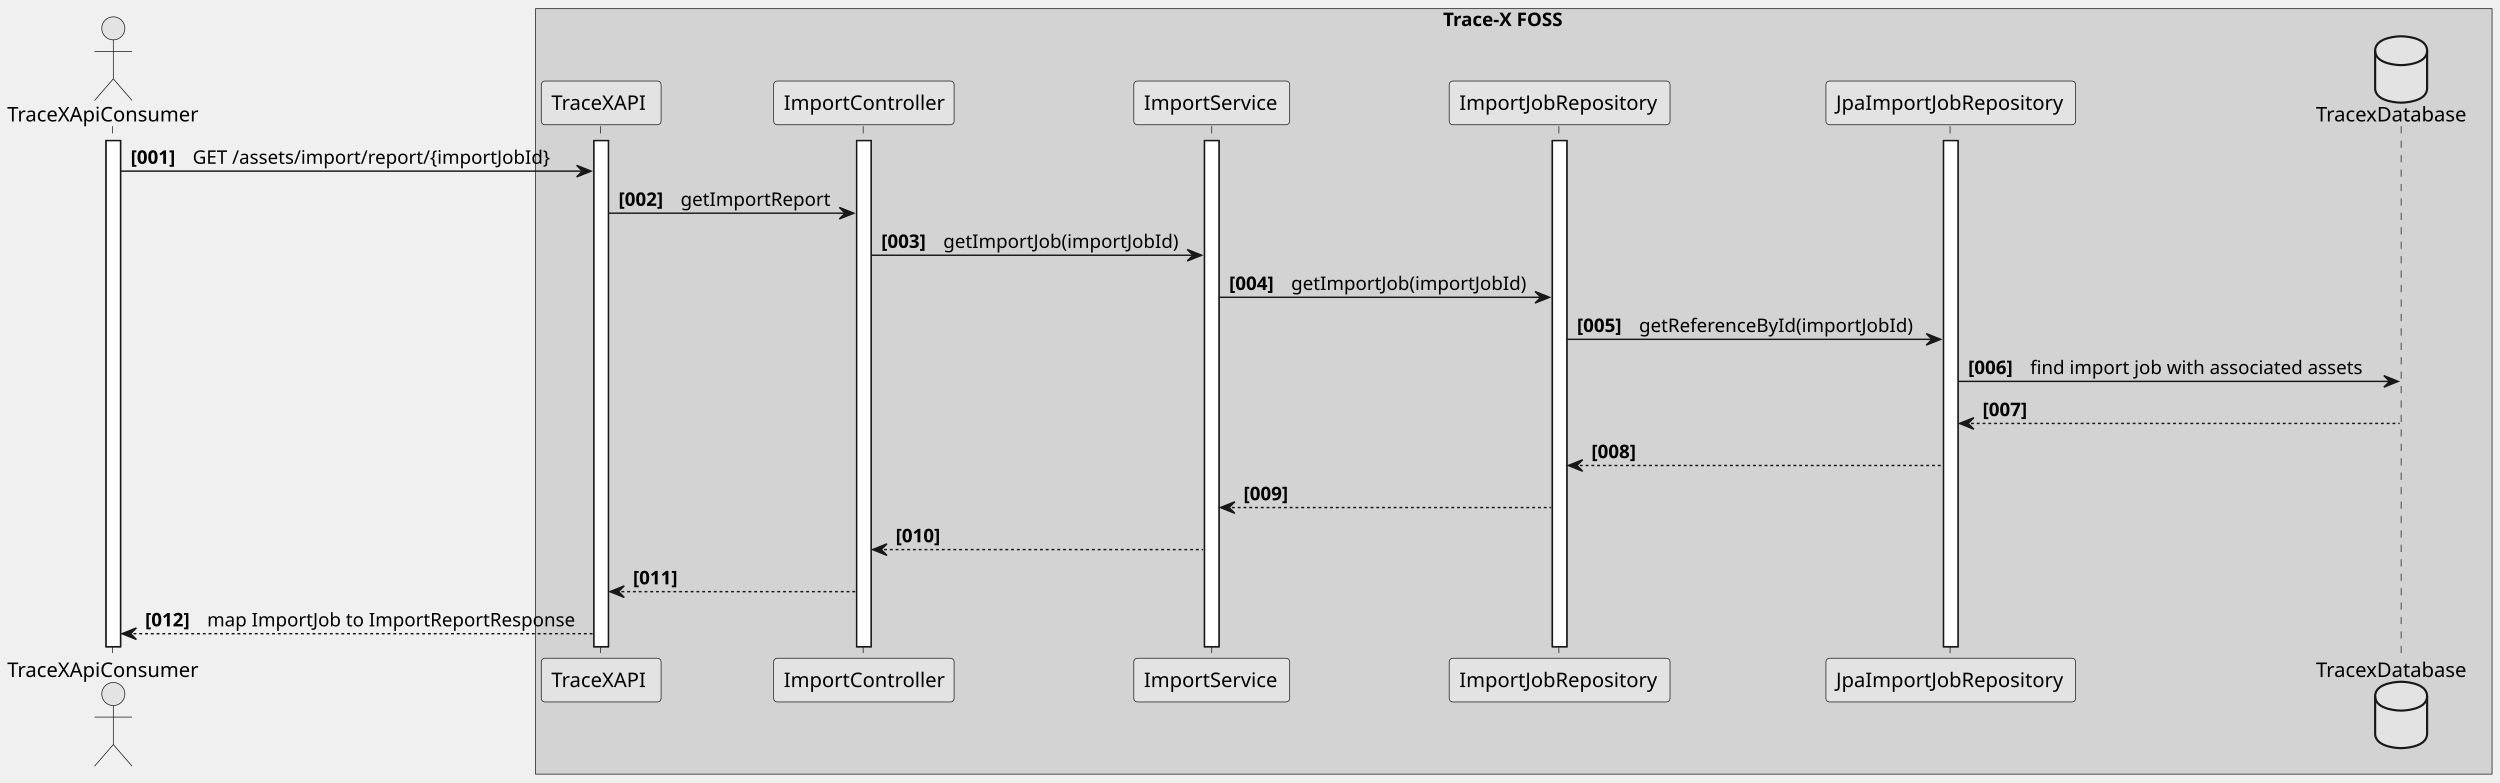
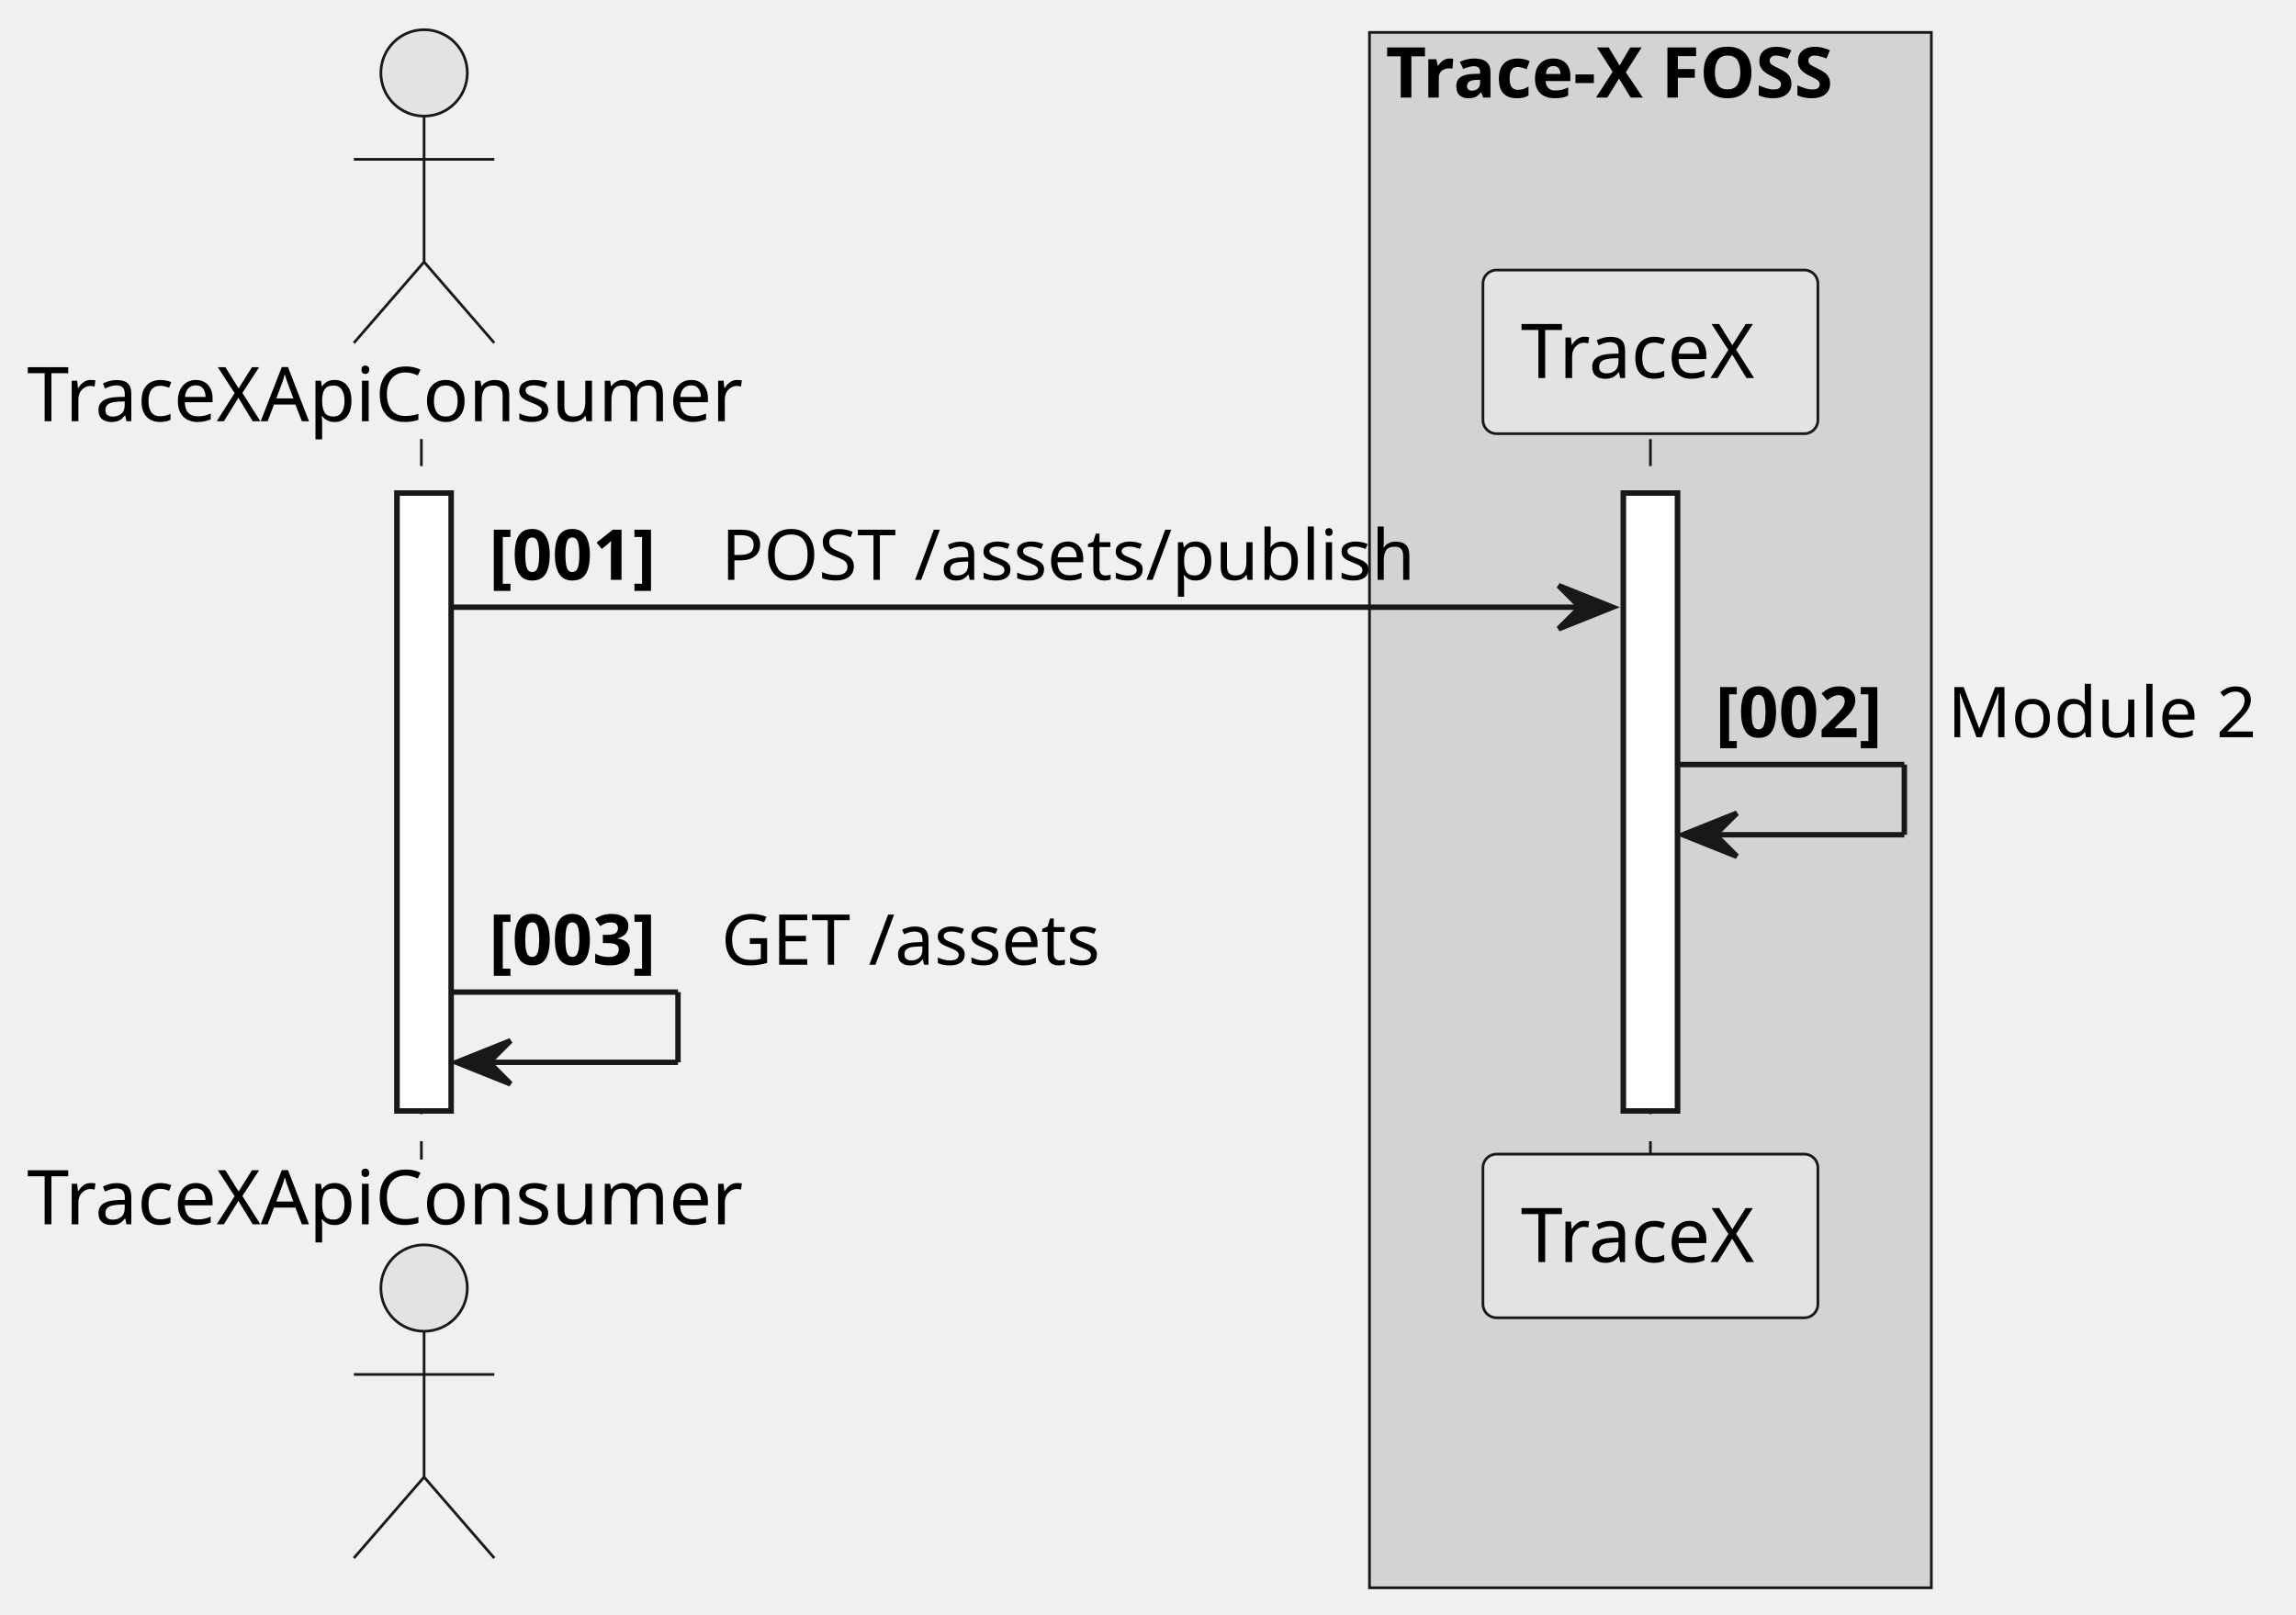
- <svg xmlns="http://www.w3.org/2000/svg" contentStyleType="text/css" height="542px" preserveAspectRatio="none" style="width:1732px;height:542px;background:#FFFFFF;" version="1.1" viewBox="0 0 1732 542" width="1732px" zoomAndPan="magnify">
+ <svg xmlns="http://www.w3.org/2000/svg" contentStyleType="text/css" height="299px" preserveAspectRatio="none" style="width:425px;height:299px;background:#FFFFFF;" version="1.1" viewBox="0 0 425 299" width="425px" zoomAndPan="magnify">
  <defs />
  <g>
-     <rect fill="#D3D3D3" height="530.32" style="stroke:#181818;stroke-width:0.5;" width="1355.5" x="371" y="6" />
-     <text fill="#000000" font-family="sans-serif" font-size="13" font-weight="bold" lengthAdjust="spacing" textLength="98" x="999.75" y="18.067">Trace-X FOSS</text>
-     <rect fill="#FFFFFF" height="350.594" style="stroke:#181818;stroke-width:1.0;" width="10" x="73.5" y="97.43" />
-     <rect fill="#FFFFFF" height="350.594" style="stroke:#181818;stroke-width:1.0;" width="10" x="411.5" y="97.43" />
-     <rect fill="#FFFFFF" height="350.594" style="stroke:#181818;stroke-width:1.0;" width="10" x="593.5" y="97.43" />
-     <rect fill="#FFFFFF" height="350.594" style="stroke:#181818;stroke-width:1.0;" width="10" x="834.5" y="97.43" />
-     <rect fill="#FFFFFF" height="350.594" style="stroke:#181818;stroke-width:1.0;" width="10" x="1075.5" y="97.43" />
-     <rect fill="#FFFFFF" height="350.594" style="stroke:#181818;stroke-width:1.0;" width="10" x="1346.5" y="97.43" />
-     <line style="stroke:#181818;stroke-width:0.5;stroke-dasharray:5.0,5.0;" x1="78" x2="78" y1="87.43" y2="457.023" />
-     <line style="stroke:#181818;stroke-width:0.5;stroke-dasharray:5.0,5.0;" x1="416" x2="416" y1="87.43" y2="457.023" />
-     <line style="stroke:#181818;stroke-width:0.5;stroke-dasharray:5.0,5.0;" x1="598" x2="598" y1="87.43" y2="457.023" />
-     <line style="stroke:#181818;stroke-width:0.5;stroke-dasharray:5.0,5.0;" x1="839.5" x2="839.5" y1="87.43" y2="457.023" />
-     <line style="stroke:#181818;stroke-width:0.5;stroke-dasharray:5.0,5.0;" x1="1080" x2="1080" y1="87.43" y2="457.023" />
-     <line style="stroke:#181818;stroke-width:0.5;stroke-dasharray:5.0,5.0;" x1="1351" x2="1351" y1="87.43" y2="457.023" />
-     <line style="stroke:#181818;stroke-width:0.5;stroke-dasharray:5.0,5.0;" x1="1663.5" x2="1663.5" y1="87.43" y2="457.023" />
-     <text fill="#000000" font-family="sans-serif" font-size="14" lengthAdjust="spacing" textLength="141" x="5" y="84.128">TraceXApiConsumer</text>
-     <ellipse cx="78.5" cy="19.633" fill="#E3E3E3" rx="8" ry="8" style="stroke:#181818;stroke-width:0.5;" />
-     <path d="M78.5,27.633 L78.5,54.633 M65.5,35.633 L91.5,35.633 M78.5,54.633 L65.5,69.633 M78.5,54.633 L91.5,69.633 " fill="none" style="stroke:#181818;stroke-width:0.5;" />
-     <text fill="#000000" font-family="sans-serif" font-size="14" lengthAdjust="spacing" textLength="141" x="5" y="469.019">TraceXApiConsumer</text>
-     <ellipse cx="78.5" cy="480.82" fill="#E3E3E3" rx="8" ry="8" style="stroke:#181818;stroke-width:0.5;" />
-     <path d="M78.5,488.82 L78.5,515.82 M65.5,496.82 L91.5,496.82 M78.5,515.82 L65.5,530.82 M78.5,515.82 L91.5,530.82 " fill="none" style="stroke:#181818;stroke-width:0.5;" />
-     <rect fill="#E3E3E3" height="30.297" rx="2.5" ry="2.5" style="stroke:#181818;stroke-width:0.5;" width="83" x="375" y="56.133" />
-     <text fill="#000000" font-family="sans-serif" font-size="14" lengthAdjust="spacing" textLength="69" x="382" y="76.128">TraceXAPI</text>
-     <rect fill="#E3E3E3" height="30.297" rx="2.5" ry="2.5" style="stroke:#181818;stroke-width:0.5;" width="83" x="375" y="456.023" />
-     <text fill="#000000" font-family="sans-serif" font-size="14" lengthAdjust="spacing" textLength="69" x="382" y="476.019">TraceXAPI</text>
-     <rect fill="#E3E3E3" height="30.297" rx="2.5" ry="2.5" style="stroke:#181818;stroke-width:0.5;" width="125" x="536" y="56.133" />
-     <text fill="#000000" font-family="sans-serif" font-size="14" lengthAdjust="spacing" textLength="111" x="543" y="76.128">ImportController</text>
-     <rect fill="#E3E3E3" height="30.297" rx="2.5" ry="2.5" style="stroke:#181818;stroke-width:0.5;" width="125" x="536" y="456.023" />
-     <text fill="#000000" font-family="sans-serif" font-size="14" lengthAdjust="spacing" textLength="111" x="543" y="476.019">ImportController</text>
-     <rect fill="#E3E3E3" height="30.297" rx="2.5" ry="2.5" style="stroke:#181818;stroke-width:0.5;" width="108" x="785.5" y="56.133" />
-     <text fill="#000000" font-family="sans-serif" font-size="14" lengthAdjust="spacing" textLength="94" x="792.5" y="76.128">ImportService</text>
-     <rect fill="#E3E3E3" height="30.297" rx="2.5" ry="2.5" style="stroke:#181818;stroke-width:0.5;" width="108" x="785.5" y="456.023" />
-     <text fill="#000000" font-family="sans-serif" font-size="14" lengthAdjust="spacing" textLength="94" x="792.5" y="476.019">ImportService</text>
-     <rect fill="#E3E3E3" height="30.297" rx="2.5" ry="2.5" style="stroke:#181818;stroke-width:0.5;" width="153" x="1004" y="56.133" />
-     <text fill="#000000" font-family="sans-serif" font-size="14" lengthAdjust="spacing" textLength="139" x="1011" y="76.128">ImportJobRepository</text>
-     <rect fill="#E3E3E3" height="30.297" rx="2.5" ry="2.5" style="stroke:#181818;stroke-width:0.5;" width="153" x="1004" y="456.023" />
-     <text fill="#000000" font-family="sans-serif" font-size="14" lengthAdjust="spacing" textLength="139" x="1011" y="476.019">ImportJobRepository</text>
-     <rect fill="#E3E3E3" height="30.297" rx="2.5" ry="2.5" style="stroke:#181818;stroke-width:0.5;" width="173" x="1265" y="56.133" />
-     <text fill="#000000" font-family="sans-serif" font-size="14" lengthAdjust="spacing" textLength="159" x="1272" y="76.128">JpaImportJobRepository</text>
-     <rect fill="#E3E3E3" height="30.297" rx="2.5" ry="2.5" style="stroke:#181818;stroke-width:0.5;" width="173" x="1265" y="456.023" />
-     <text fill="#000000" font-family="sans-serif" font-size="14" lengthAdjust="spacing" textLength="159" x="1272" y="476.019">JpaImportJobRepository</text>
-     <text fill="#000000" font-family="sans-serif" font-size="14" lengthAdjust="spacing" textLength="112" x="1604.5" y="84.128">TracexDatabase</text>
-     <path d="M1645.5,35.133 C1645.5,25.133 1663.5,25.133 1663.5,25.133 C1663.5,25.133 1681.5,25.133 1681.5,35.133 L1681.5,61.133 C1681.5,71.133 1663.5,71.133 1663.5,71.133 C1663.5,71.133 1645.5,71.133 1645.5,61.133 L1645.5,35.133 " fill="#E3E3E3" style="stroke:#181818;stroke-width:1.5;" />
-     <path d="M1645.5,35.133 C1645.5,45.133 1663.5,45.133 1663.5,45.133 C1663.5,45.133 1681.5,45.133 1681.5,35.133 " fill="none" style="stroke:#181818;stroke-width:1.5;" />
-     <text fill="#000000" font-family="sans-serif" font-size="14" lengthAdjust="spacing" textLength="112" x="1604.5" y="469.019">TracexDatabase</text>
-     <path d="M1645.5,482.32 C1645.5,472.32 1663.5,472.32 1663.5,472.32 C1663.5,472.32 1681.5,472.32 1681.5,482.32 L1681.5,508.32 C1681.5,518.32 1663.5,518.32 1663.5,518.32 C1663.5,518.32 1645.5,518.32 1645.5,508.32 L1645.5,482.32 " fill="#E3E3E3" style="stroke:#181818;stroke-width:1.5;" />
-     <path d="M1645.5,482.32 C1645.5,492.32 1663.5,492.32 1663.5,492.32 C1663.5,492.32 1681.5,492.32 1681.5,482.32 " fill="none" style="stroke:#181818;stroke-width:1.5;" />
-     <rect fill="#FFFFFF" height="350.594" style="stroke:#181818;stroke-width:1.0;" width="10" x="73.5" y="97.43" />
-     <rect fill="#FFFFFF" height="350.594" style="stroke:#181818;stroke-width:1.0;" width="10" x="411.5" y="97.43" />
-     <rect fill="#FFFFFF" height="350.594" style="stroke:#181818;stroke-width:1.0;" width="10" x="593.5" y="97.43" />
-     <rect fill="#FFFFFF" height="350.594" style="stroke:#181818;stroke-width:1.0;" width="10" x="834.5" y="97.43" />
-     <rect fill="#FFFFFF" height="350.594" style="stroke:#181818;stroke-width:1.0;" width="10" x="1075.5" y="97.43" />
-     <rect fill="#FFFFFF" height="350.594" style="stroke:#181818;stroke-width:1.0;" width="10" x="1346.5" y="97.43" />
-     <polygon fill="#181818" points="399.5,114.562,409.5,118.562,399.5,122.562,403.5,118.562" style="stroke:#181818;stroke-width:1.0;" />
-     <line style="stroke:#181818;stroke-width:1.0;" x1="83.5" x2="405.5" y1="118.562" y2="118.562" />
-     <text fill="#000000" font-family="sans-serif" font-size="13" font-weight="bold" lengthAdjust="spacing" textLength="39" x="90.5" y="113.497">[001]</text>
-     <text fill="#000000" font-family="sans-serif" font-size="13" lengthAdjust="spacing" textLength="256" x="133.5" y="113.497">GET /assets/import/report/{importJobId}</text>
-     <polygon fill="#181818" points="581.5,143.695,591.5,147.695,581.5,151.695,585.5,147.695" style="stroke:#181818;stroke-width:1.0;" />
-     <line style="stroke:#181818;stroke-width:1.0;" x1="421.5" x2="587.5" y1="147.695" y2="147.695" />
-     <text fill="#000000" font-family="sans-serif" font-size="13" font-weight="bold" lengthAdjust="spacing" textLength="39" x="428.5" y="142.629">[002]</text>
-     <text fill="#000000" font-family="sans-serif" font-size="13" lengthAdjust="spacing" textLength="105" x="471.5" y="142.629">getImportReport</text>
-     <polygon fill="#181818" points="822.5,172.828,832.5,176.828,822.5,180.828,826.5,176.828" style="stroke:#181818;stroke-width:1.0;" />
-     <line style="stroke:#181818;stroke-width:1.0;" x1="603.5" x2="828.5" y1="176.828" y2="176.828" />
-     <text fill="#000000" font-family="sans-serif" font-size="13" font-weight="bold" lengthAdjust="spacing" textLength="39" x="610.5" y="171.762">[003]</text>
-     <text fill="#000000" font-family="sans-serif" font-size="13" lengthAdjust="spacing" textLength="164" x="653.5" y="171.762">getImportJob(importJobId)</text>
-     <polygon fill="#181818" points="1063.5,201.961,1073.5,205.961,1063.5,209.961,1067.5,205.961" style="stroke:#181818;stroke-width:1.0;" />
-     <line style="stroke:#181818;stroke-width:1.0;" x1="844.5" x2="1069.5" y1="205.961" y2="205.961" />
-     <text fill="#000000" font-family="sans-serif" font-size="13" font-weight="bold" lengthAdjust="spacing" textLength="39" x="851.5" y="200.895">[004]</text>
-     <text fill="#000000" font-family="sans-serif" font-size="13" lengthAdjust="spacing" textLength="164" x="894.5" y="200.895">getImportJob(importJobId)</text>
-     <polygon fill="#181818" points="1334.5,231.094,1344.5,235.094,1334.5,239.094,1338.5,235.094" style="stroke:#181818;stroke-width:1.0;" />
-     <line style="stroke:#181818;stroke-width:1.0;" x1="1085.5" x2="1340.5" y1="235.094" y2="235.094" />
-     <text fill="#000000" font-family="sans-serif" font-size="13" font-weight="bold" lengthAdjust="spacing" textLength="39" x="1092.5" y="230.028">[005]</text>
-     <text fill="#000000" font-family="sans-serif" font-size="13" lengthAdjust="spacing" textLength="194" x="1135.5" y="230.028">getReferenceById(importJobId)</text>
-     <polygon fill="#181818" points="1651.5,260.227,1661.5,264.227,1651.5,268.227,1655.5,264.227" style="stroke:#181818;stroke-width:1.0;" />
-     <line style="stroke:#181818;stroke-width:1.0;" x1="1356.5" x2="1657.5" y1="264.227" y2="264.227" />
-     <text fill="#000000" font-family="sans-serif" font-size="13" font-weight="bold" lengthAdjust="spacing" textLength="39" x="1363.5" y="259.161">[006]</text>
-     <text fill="#000000" font-family="sans-serif" font-size="13" lengthAdjust="spacing" textLength="240" x="1406.5" y="259.161">find import job with associated assets</text>
-     <polygon fill="#181818" points="1367.5,289.359,1357.5,293.359,1367.5,297.359,1363.5,293.359" style="stroke:#181818;stroke-width:1.0;" />
-     <line style="stroke:#181818;stroke-width:1.0;stroke-dasharray:2.0,2.0;" x1="1361.5" x2="1662.5" y1="293.359" y2="293.359" />
-     <text fill="#000000" font-family="sans-serif" font-size="13" font-weight="bold" lengthAdjust="spacing" textLength="39" x="1373.5" y="288.293">[007]</text>
-     <text fill="#000000" font-family="sans-serif" font-size="13" lengthAdjust="spacing" textLength="4" x="1416.5" y="288.293"> </text>
-     <polygon fill="#181818" points="1096.5,318.492,1086.5,322.492,1096.5,326.492,1092.5,322.492" style="stroke:#181818;stroke-width:1.0;" />
-     <line style="stroke:#181818;stroke-width:1.0;stroke-dasharray:2.0,2.0;" x1="1090.5" x2="1345.5" y1="322.492" y2="322.492" />
-     <text fill="#000000" font-family="sans-serif" font-size="13" font-weight="bold" lengthAdjust="spacing" textLength="39" x="1102.5" y="317.426">[008]</text>
-     <text fill="#000000" font-family="sans-serif" font-size="13" lengthAdjust="spacing" textLength="4" x="1145.5" y="317.426"> </text>
-     <polygon fill="#181818" points="855.5,347.625,845.5,351.625,855.5,355.625,851.5,351.625" style="stroke:#181818;stroke-width:1.0;" />
-     <line style="stroke:#181818;stroke-width:1.0;stroke-dasharray:2.0,2.0;" x1="849.5" x2="1074.5" y1="351.625" y2="351.625" />
-     <text fill="#000000" font-family="sans-serif" font-size="13" font-weight="bold" lengthAdjust="spacing" textLength="39" x="861.5" y="346.559">[009]</text>
-     <text fill="#000000" font-family="sans-serif" font-size="13" lengthAdjust="spacing" textLength="4" x="904.5" y="346.559"> </text>
-     <polygon fill="#181818" points="614.5,376.758,604.5,380.758,614.5,384.758,610.5,380.758" style="stroke:#181818;stroke-width:1.0;" />
-     <line style="stroke:#181818;stroke-width:1.0;stroke-dasharray:2.0,2.0;" x1="608.5" x2="833.5" y1="380.758" y2="380.758" />
-     <text fill="#000000" font-family="sans-serif" font-size="13" font-weight="bold" lengthAdjust="spacing" textLength="39" x="620.5" y="375.692">[010]</text>
-     <text fill="#000000" font-family="sans-serif" font-size="13" lengthAdjust="spacing" textLength="4" x="663.5" y="375.692"> </text>
-     <polygon fill="#181818" points="432.5,405.891,422.5,409.891,432.5,413.891,428.5,409.891" style="stroke:#181818;stroke-width:1.0;" />
-     <line style="stroke:#181818;stroke-width:1.0;stroke-dasharray:2.0,2.0;" x1="426.5" x2="592.5" y1="409.891" y2="409.891" />
-     <text fill="#000000" font-family="sans-serif" font-size="13" font-weight="bold" lengthAdjust="spacing" textLength="39" x="438.5" y="404.825">[011]</text>
-     <text fill="#000000" font-family="sans-serif" font-size="13" lengthAdjust="spacing" textLength="4" x="481.5" y="404.825"> </text>
-     <polygon fill="#181818" points="94.5,435.023,84.5,439.023,94.5,443.023,90.5,439.023" style="stroke:#181818;stroke-width:1.0;" />
-     <line style="stroke:#181818;stroke-width:1.0;stroke-dasharray:2.0,2.0;" x1="88.5" x2="410.5" y1="439.023" y2="439.023" />
-     <text fill="#000000" font-family="sans-serif" font-size="13" font-weight="bold" lengthAdjust="spacing" textLength="39" x="100.5" y="433.957">[012]</text>
-     <text fill="#000000" font-family="sans-serif" font-size="13" lengthAdjust="spacing" textLength="261" x="143.5" y="433.957">map ImportJob to ImportReportResponse</text>
+     <rect fill="#D3D3D3" height="287.992" style="stroke:#181818;stroke-width:0.5;" width="104" x="253.5" y="6" />
+     <text fill="#000000" font-family="sans-serif" font-size="13" font-weight="bold" lengthAdjust="spacing" textLength="98" x="256.5" y="18.067">Trace-X FOSS</text>
+     <rect fill="#FFFFFF" height="114.398" style="stroke:#181818;stroke-width:1.0;" width="10" x="73.5" y="91.297" />
+     <rect fill="#FFFFFF" height="114.398" style="stroke:#181818;stroke-width:1.0;" width="10" x="300.5" y="91.297" />
+     <line style="stroke:#181818;stroke-width:0.5;stroke-dasharray:5.0,5.0;" x1="78" x2="78" y1="81.297" y2="214.695" />
+     <line style="stroke:#181818;stroke-width:0.5;stroke-dasharray:5.0,5.0;" x1="305.5" x2="305.5" y1="81.297" y2="214.695" />
+     <text fill="#000000" font-family="sans-serif" font-size="14" lengthAdjust="spacing" textLength="141" x="5" y="77.995">TraceXApiConsumer</text>
+     <ellipse cx="78.5" cy="13.5" fill="#E3E3E3" rx="8" ry="8" style="stroke:#181818;stroke-width:0.5;" />
+     <path d="M78.5,21.5 L78.5,48.5 M65.5,29.5 L91.5,29.5 M78.5,48.5 L65.5,63.5 M78.5,48.5 L91.5,63.5 " fill="none" style="stroke:#181818;stroke-width:0.5;" />
+     <text fill="#000000" font-family="sans-serif" font-size="14" lengthAdjust="spacing" textLength="141" x="5" y="226.69">TraceXApiConsumer</text>
+     <ellipse cx="78.5" cy="238.492" fill="#E3E3E3" rx="8" ry="8" style="stroke:#181818;stroke-width:0.5;" />
+     <path d="M78.5,246.492 L78.5,273.492 M65.5,254.492 L91.5,254.492 M78.5,273.492 L65.5,288.492 M78.5,273.492 L91.5,288.492 " fill="none" style="stroke:#181818;stroke-width:0.5;" />
+     <rect fill="#E3E3E3" height="30.297" rx="2.5" ry="2.5" style="stroke:#181818;stroke-width:0.5;" width="62" x="274.5" y="50" />
+     <text fill="#000000" font-family="sans-serif" font-size="14" lengthAdjust="spacing" textLength="48" x="281.5" y="69.995">TraceX</text>
+     <rect fill="#E3E3E3" height="30.297" rx="2.5" ry="2.5" style="stroke:#181818;stroke-width:0.5;" width="62" x="274.5" y="213.695" />
+     <text fill="#000000" font-family="sans-serif" font-size="14" lengthAdjust="spacing" textLength="48" x="281.5" y="233.69">TraceX</text>
+     <rect fill="#FFFFFF" height="114.398" style="stroke:#181818;stroke-width:1.0;" width="10" x="73.5" y="91.297" />
+     <rect fill="#FFFFFF" height="114.398" style="stroke:#181818;stroke-width:1.0;" width="10" x="300.5" y="91.297" />
+     <polygon fill="#181818" points="288.5,108.43,298.5,112.43,288.5,116.43,292.5,112.43" style="stroke:#181818;stroke-width:1.0;" />
+     <line style="stroke:#181818;stroke-width:1.0;" x1="83.5" x2="294.5" y1="112.43" y2="112.43" />
+     <text fill="#000000" font-family="sans-serif" font-size="13" font-weight="bold" lengthAdjust="spacing" textLength="39" x="90.5" y="107.364">[001]</text>
+     <text fill="#000000" font-family="sans-serif" font-size="13" lengthAdjust="spacing" textLength="133" x="133.5" y="107.364">POST /assets/publish</text>
+     <line style="stroke:#181818;stroke-width:1.0;" x1="310.5" x2="352.5" y1="141.562" y2="141.562" />
+     <line style="stroke:#181818;stroke-width:1.0;" x1="352.5" x2="352.5" y1="141.562" y2="154.562" />
+     <line style="stroke:#181818;stroke-width:1.0;" x1="311.5" x2="352.5" y1="154.562" y2="154.562" />
+     <polygon fill="#181818" points="321.5,150.562,311.5,154.562,321.5,158.562,317.5,154.562" style="stroke:#181818;stroke-width:1.0;" />
+     <text fill="#000000" font-family="sans-serif" font-size="13" font-weight="bold" lengthAdjust="spacing" textLength="39" x="317.5" y="136.497">[002]</text>
+     <text fill="#000000" font-family="sans-serif" font-size="13" lengthAdjust="spacing" textLength="58" x="360.5" y="136.497">Module 2</text>
+     <line style="stroke:#181818;stroke-width:1.0;" x1="83.5" x2="125.5" y1="183.695" y2="183.695" />
+     <line style="stroke:#181818;stroke-width:1.0;" x1="125.5" x2="125.5" y1="183.695" y2="196.695" />
+     <line style="stroke:#181818;stroke-width:1.0;" x1="84.5" x2="125.5" y1="196.695" y2="196.695" />
+     <polygon fill="#181818" points="94.5,192.695,84.5,196.695,94.5,200.695,90.5,196.695" style="stroke:#181818;stroke-width:1.0;" />
+     <text fill="#000000" font-family="sans-serif" font-size="13" font-weight="bold" lengthAdjust="spacing" textLength="39" x="90.5" y="178.629">[003]</text>
+     <text fill="#000000" font-family="sans-serif" font-size="13" lengthAdjust="spacing" textLength="75" x="133.5" y="178.629">GET /assets</text>
  </g>
</svg>
